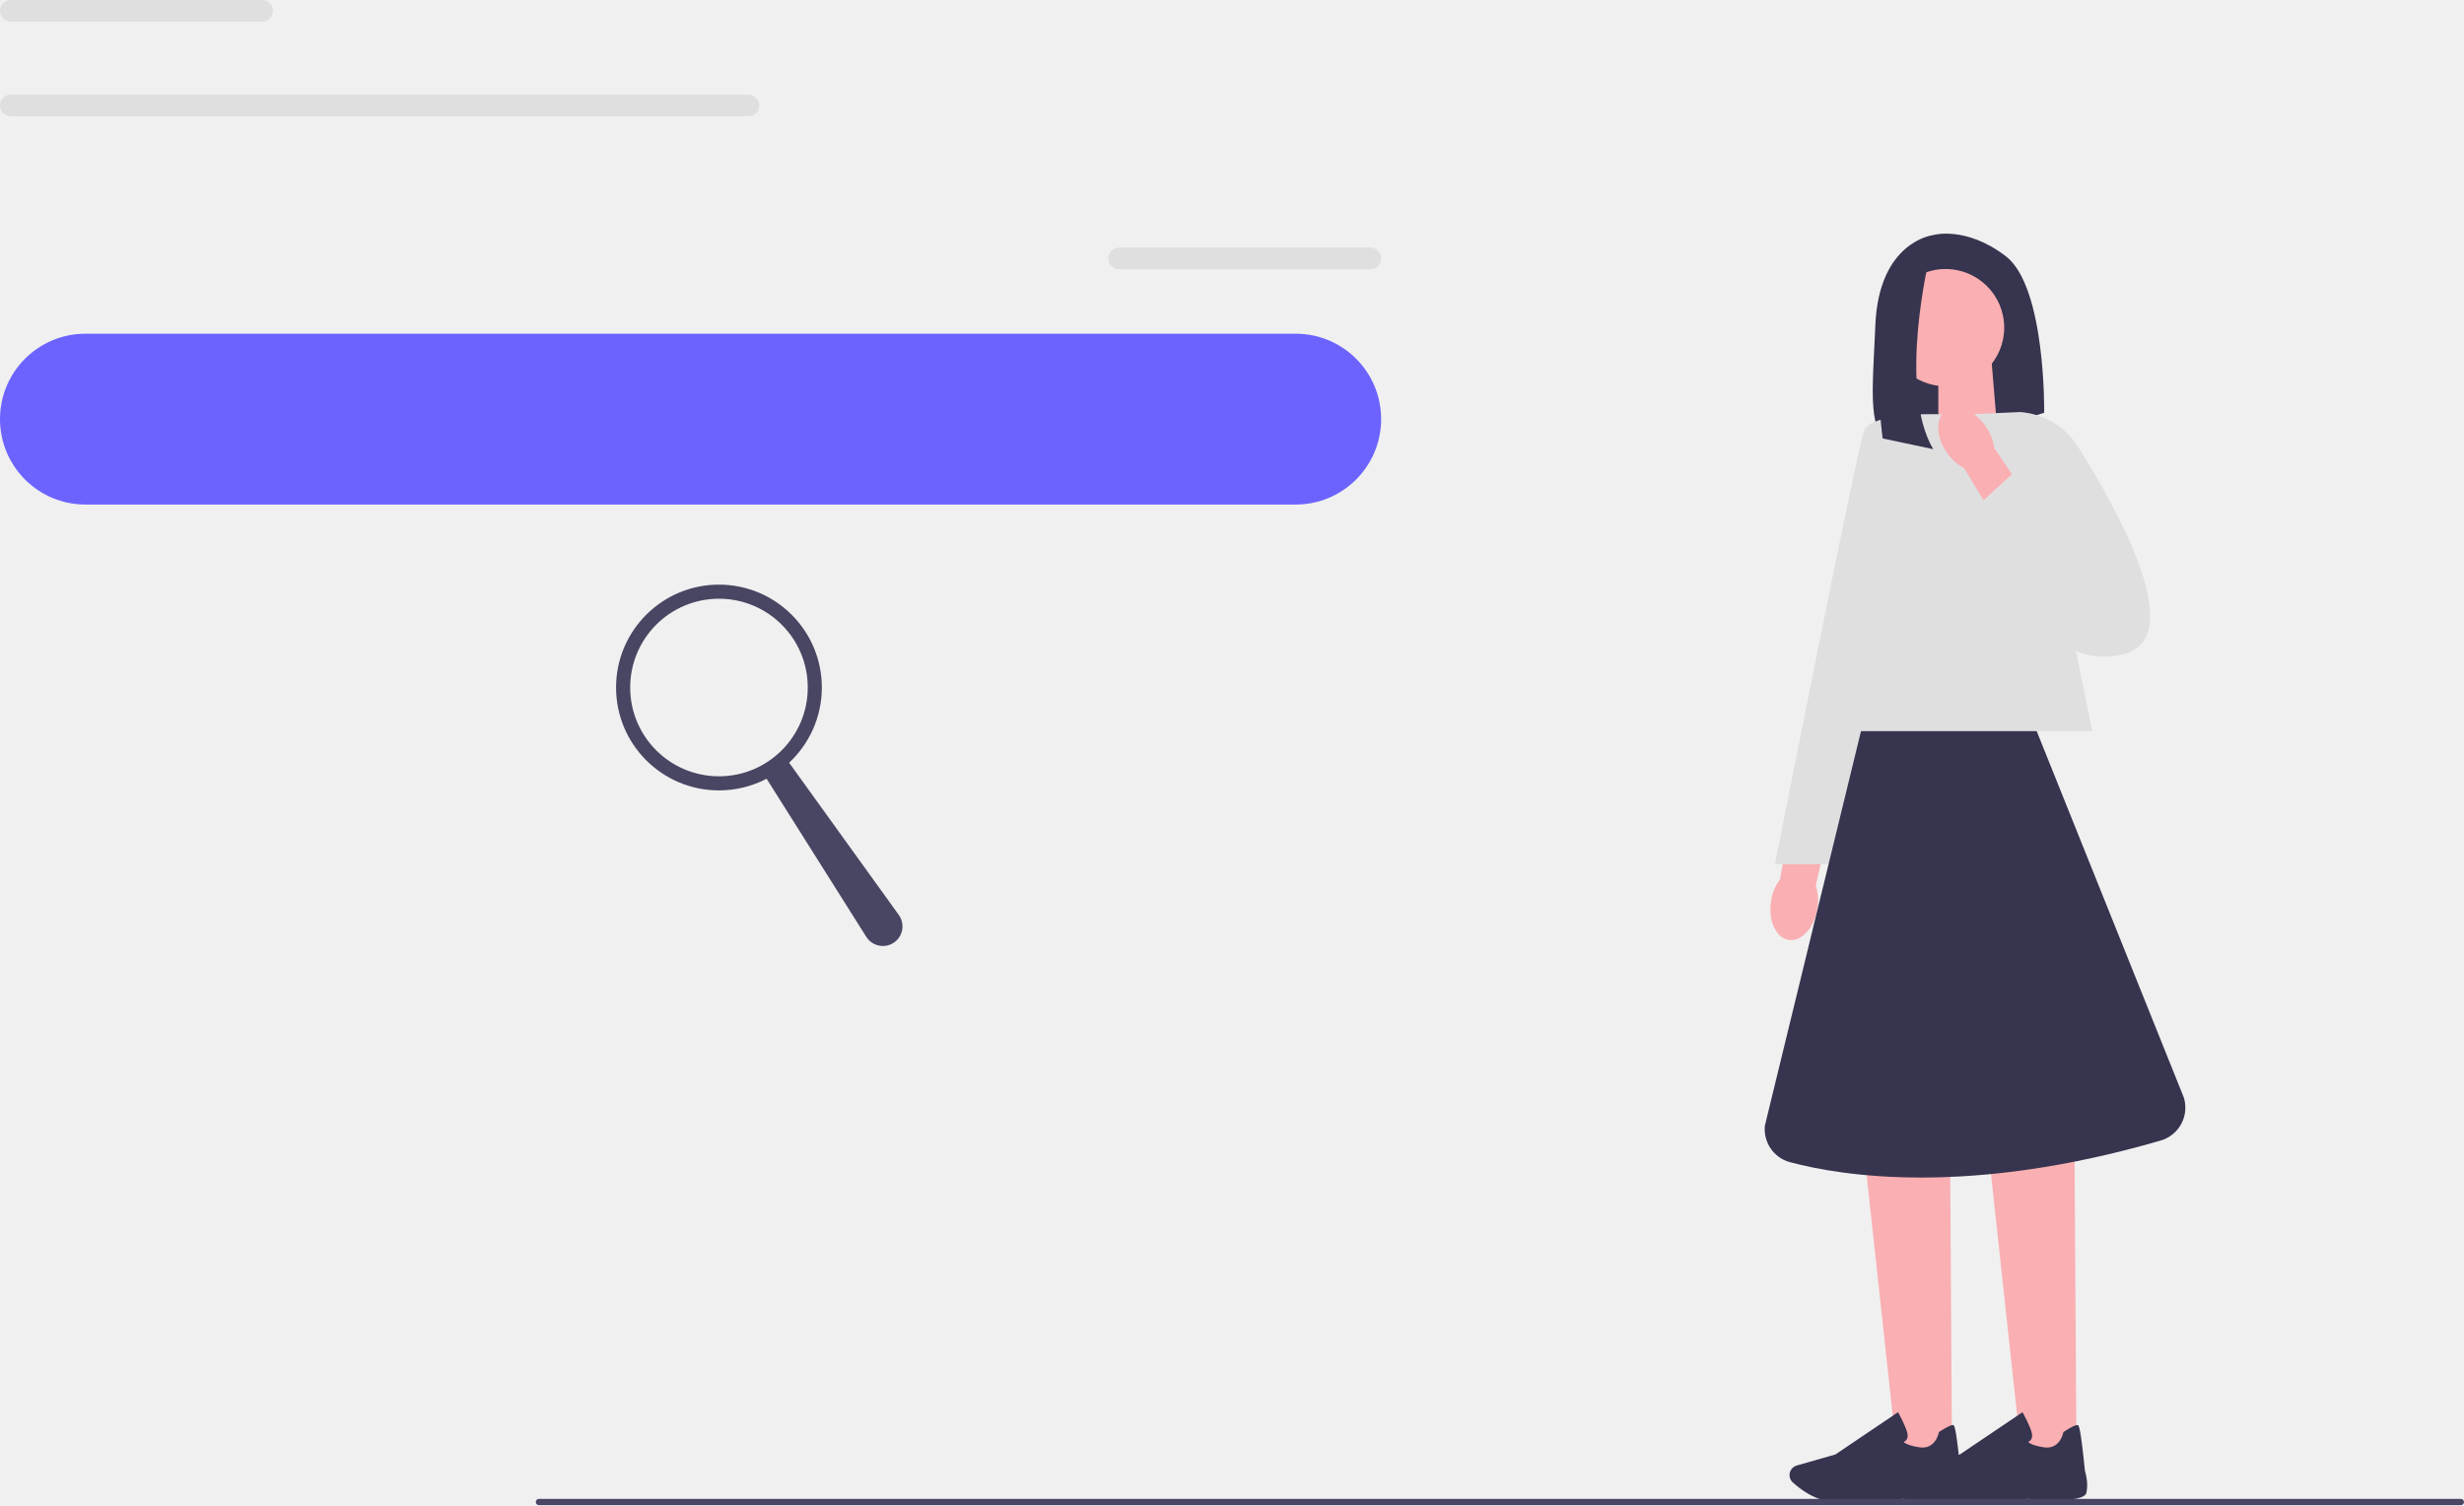
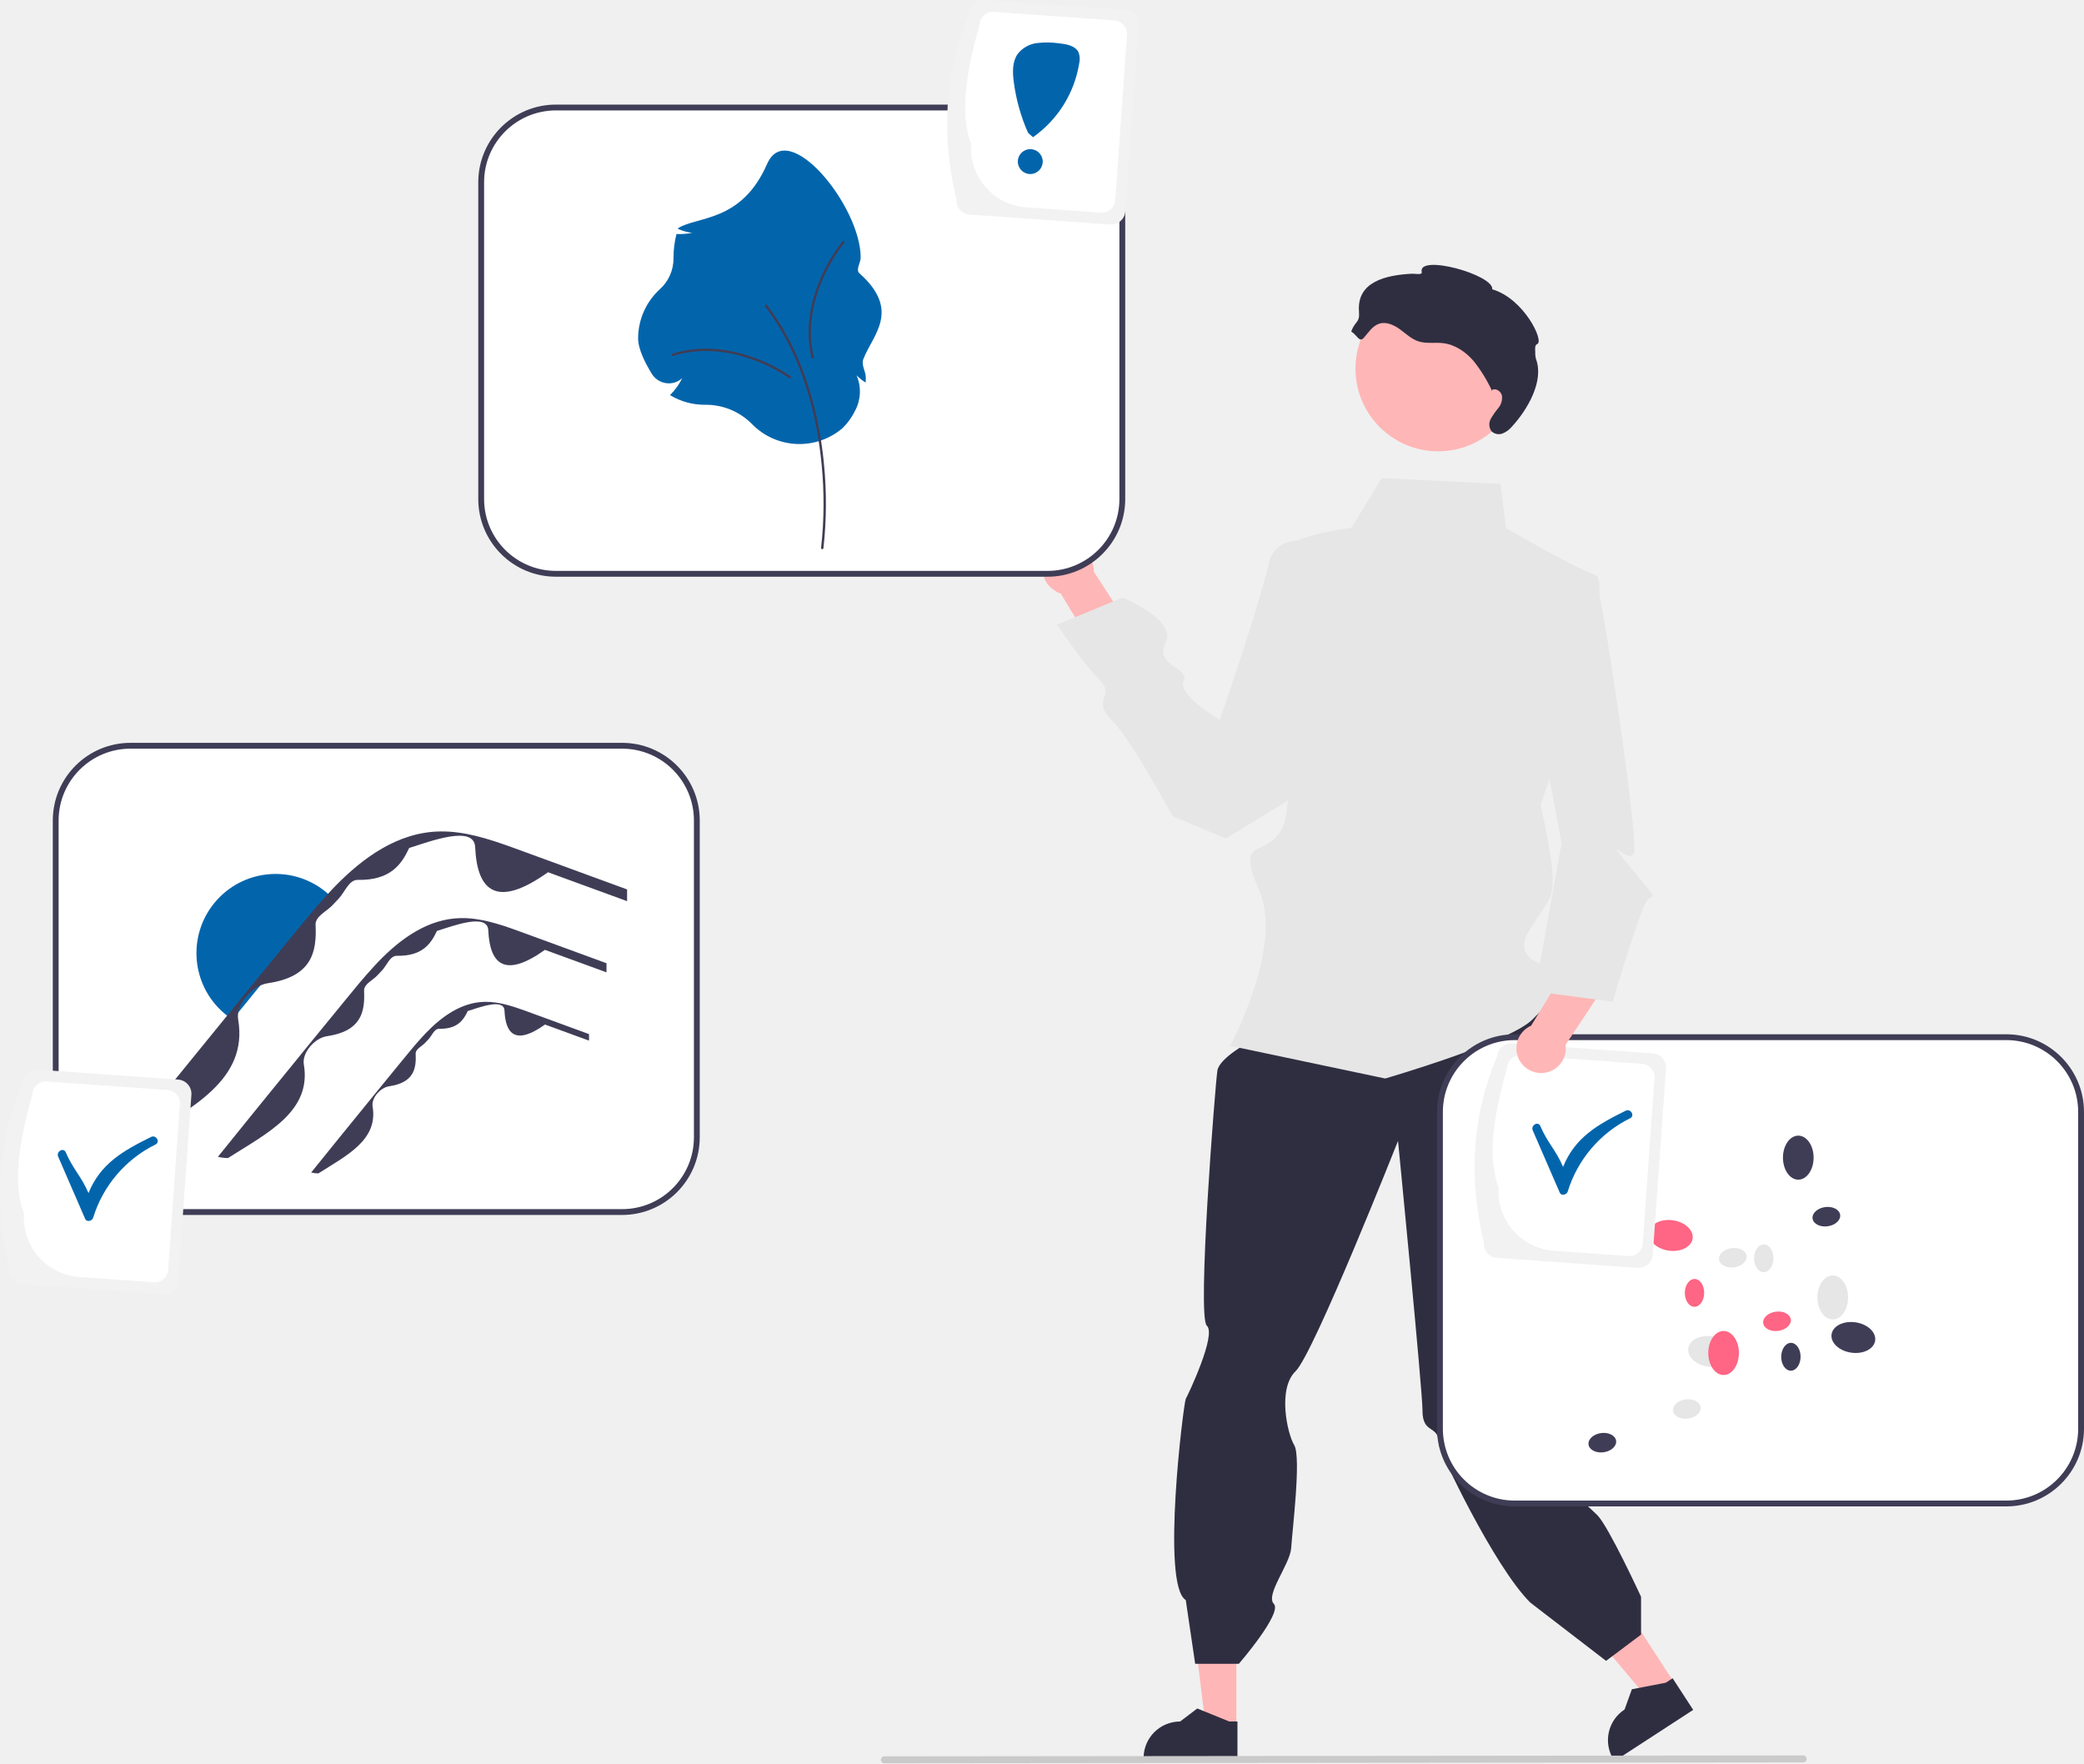
- <svg xmlns="http://www.w3.org/2000/svg" width="934.98" height="571.14" viewBox="0 0 934.98 571.14">
-   <path d="m733.52,89.21s-20.58,2.32-21.91,34.19c-1.11,26.56-3.37,41.36,7.44,46.9,3.86,1.98,8.4,2.15,12.53.8l44.1-14.5s.66-47.8-14.61-59.42-27.55-7.97-27.55-7.97h0Z" fill="#36344e" stroke-width="0" />
-   <polygon points="757.83 162.46 735.51 169.8 735.51 137.67 755.76 137.67 757.83 162.46" fill="#faafb2" stroke-width="0" />
-   <path id="uuid-ea0a1472-32fb-4242-948a-de51795c4bd3-46-44-46-72-78-43-43-112" d="m689.6,344.84c-1.21,7.36-6.12,12.64-10.96,11.79-4.85-.85-7.79-7.51-6.58-14.87.44-2.95,1.61-5.74,3.4-8.13l5.53-31.12,15.05,3.15-7.05,30.34c.93,2.87,1.14,5.9.61,8.84h0Z" fill="#faafb2" stroke-width="0" />
-   <polygon points="740.7 551.77 719.8 551.77 707.67 440.07 739.99 440.07 740.7 551.77" fill="#faafb2" stroke-width="0" />
-   <path d="m699.44,569.72c-2.2,0-4.16-.05-5.63-.19-5.55-.51-10.85-4.61-13.51-7-1.19-1.07-1.58-2.79-.96-4.27h0c.45-1.06,1.34-1.85,2.45-2.17l14.67-4.19,23.76-16.03.27.48c.1.18,2.43,4.38,3.21,7.22.3,1.08.22,1.98-.23,2.68-.31.48-.75.76-1.1.92.43.45,1.78,1.36,5.93,2.02,6.07.96,7.33-5.32,7.39-5.58l.04-.21.18-.12c2.88-1.86,4.66-2.7,5.27-2.52.38.11,1.02.31,2.74,17.41.17.54,1.38,4.47.56,8.24-.89,4.1-18.78,2.69-22.36,2.36-.1.01-13.49.96-22.67.96h-.01Z" fill="#36344e" stroke-width="0" />
-   <polygon points="787.93 551.77 767.02 551.77 754.9 440.07 787.21 440.07 787.93 551.77" fill="#faafb2" stroke-width="0" />
-   <path d="m746.67,569.72c-2.2,0-4.16-.05-5.63-.19-5.55-.51-10.85-4.61-13.51-7-1.19-1.07-1.58-2.79-.96-4.27h0c.45-1.06,1.34-1.85,2.45-2.17l14.67-4.19,23.76-16.03.27.48c.1.18,2.43,4.38,3.21,7.22.3,1.08.22,1.98-.23,2.68-.31.48-.75.76-1.1.92.43.45,1.78,1.36,5.93,2.02,6.07.96,7.33-5.32,7.39-5.58l.04-.21.18-.12c2.89-1.86,4.66-2.7,5.27-2.52.38.11,1.02.31,2.74,17.41.17.54,1.38,4.47.56,8.24-.89,4.1-18.78,2.69-22.36,2.36-.1.01-13.49.96-22.67.96h-.01Z" fill="#36344e" stroke-width="0" />
-   <polygon points="793.94 277.42 692.37 277.42 728.88 157.26 769.38 157.26 793.94 277.42" fill="#dfdfe0" stroke-width="0" />
-   <path d="m735.27,157.27s-25.23-.66-27.88,5.98-33.86,164.65-33.86,164.65h20.58l41.16-170.62h0Z" fill="#dfdfe0" stroke-width="0" />
-   <circle cx="738.27" cy="124.32" r="22.24" fill="#faafb2" stroke-width="0" />
-   <path d="m732.19,97.51s-12.24,49.7,1.37,72.93l-19.17-4.07s-7.43-54.39,7.51-64.28c0,0,10.29-4.58,10.29-4.58Z" fill="#36344e" stroke-width="0" />
-   <path d="m772.83,277.42h-66.66l-36.47,149.69c-.67,6.32,3.34,12.22,9.48,13.87,20.01,5.36,68.03,12.95,140.7-8.2,6.99-2.03,10.96-9.41,8.77-16.36l-55.82-139h0Z" fill="#36344e" stroke-width="0" />
-   <path d="m745.88,157.26l20.73-.91c8.98.68,17.1,5.56,21.91,13.17,14.65,23.16,42.06,71.97,17.59,78.66-32.26,8.81-47.89-40.24-47.89-40.24l-12.34-50.68h0Z" fill="#dfdfe0" stroke-width="0" />
-   <path id="uuid-298a271f-a3d1-4ea5-9ac1-ac2853dfa275-47-45-47-73-79-44-44-113" d="m738.77,171.8c-4.26-6.12-4.41-13.33-.35-16.1,4.07-2.77,10.82-.04,15.08,6.08,1.74,2.42,2.84,5.24,3.22,8.2l17.71,26.18-12.99,8.23-16.08-26.68c-2.67-1.41-4.93-3.44-6.59-5.91h0Z" fill="#faafb2" stroke-width="0" />
-   <polygon points="749.25 192.97 763.88 179.51 792.81 206.44 765.91 224.83 749.25 192.97" fill="#dfdfe0" stroke-width="0" />
-   <path d="m32.41,126.63h459.26c17.9,0,32.41,14.51,32.41,32.41h0c0,17.9-14.51,32.41-32.41,32.41H32.41c-17.9,0-32.41-14.51-32.41-32.41h0c0-17.9,14.51-32.41,32.41-32.41Z" fill="#6c63ff" stroke-width="0" />
-   <path d="m203.31,569.95c0,.66.53,1.19,1.19,1.19h729.29c.66,0,1.19-.53,1.19-1.19s-.53-1.19-1.19-1.19H204.5c-.66,0-1.19.53-1.19,1.19Z" fill="#484565" stroke-width="0" />
-   <path d="m424.62,93.95h95.35c2.28,0,4.12,1.84,4.12,4.11h0c0,2.27-1.84,4.11-4.12,4.11h-95.35c-2.28,0-4.12-1.84-4.12-4.11h0c0-2.27,1.84-4.11,4.12-4.11Z" fill="#dfdfe0" stroke-width="0" />
-   <path d="m4.12,0h95.35c2.28,0,4.12,1.84,4.12,4.11h0c0,2.27-1.84,4.11-4.12,4.11H4.12C1.84,8.23,0,6.39,0,4.11h0C0,1.84,1.84,0,4.12,0Z" fill="#dfdfe0" stroke-width="0" />
-   <path d="m4.12,35.91h279.87c2.28,0,4.12,1.84,4.12,4.12h0c0,2.27-1.84,4.11-4.12,4.11H4.12c-2.28,0-4.12-1.84-4.12-4.11h0c0-2.27,1.84-4.12,4.12-4.12Z" fill="#dfdfe0" stroke-width="0" />
-   <path d="m233.77,260.88c0,21.56,17.48,39.04,39.04,39.04,6.53,0,12.68-1.6,18.08-4.43l37.83,60c2.32,3.67,7.27,4.59,10.75,1.99h0c3.25-2.43,3.95-7.01,1.58-10.31l-41.61-57.75c7.63-7.13,12.41-17.28,12.41-28.54,0-21.56-17.48-39.04-39.04-39.04s-39.04,17.48-39.04,39.04Zm5.36,0c0-18.6,15.08-33.69,33.69-33.69s33.69,15.08,33.69,33.69c0,18.6-15.08,33.69-33.69,33.69-18.6,0-33.69-15.08-33.69-33.69Z" fill="#484662" stroke-width="0" />
+ <svg xmlns="http://www.w3.org/2000/svg" data-name="Layer 1" width="715.117" height="605.028" viewBox="0 0 715.117 605.028">
+   <path d="M287.196,403.373a25.667,25.667,0,0,0-25.638,25.638V537.735a25.667,25.667,0,0,0,25.638,25.638h168.725a25.667,25.667,0,0,0,25.638-25.638V429.011a25.667,25.667,0,0,0-25.638-25.638Z" transform="translate(-242.4415 -147.4859)" fill="#fff" />
+   <path d="M455.921,564.373H287.196a26.668,26.668,0,0,1-26.638-26.638V429.011a26.668,26.668,0,0,1,26.638-26.638h168.725a26.668,26.668,0,0,1,26.638,26.638V537.735A26.668,26.668,0,0,1,455.921,564.373Zm-168.725-160a24.666,24.666,0,0,0-24.638,24.638V537.735a24.666,24.666,0,0,0,24.638,24.638h168.725a24.666,24.666,0,0,0,24.638-24.638V429.011a24.666,24.666,0,0,0-24.638-24.638Z" transform="translate(-242.4415 -147.4859)" fill="#3f3d56" />
+   <path d="M356.728,455.82c-2.776,2.892-5.435,5.901-7.939,9.026-5.513,6.638-10.948,13.335-16.402,20.013-3.397,4.154-6.794,8.308-10.152,12.462a24.789,24.789,0,0,1-3.028-2.29,27.161,27.161,0,0,1,34.707-41.772A25.034,25.034,0,0,1,356.728,455.82Z" transform="translate(-242.4415 -147.4859)" fill="#0265ac" />
+   <path d="M457.622,452.666v4.03l-1.8-.66-25.33-9.26c-17.549,12.501-24.309,6.609-25-8.62-.35-7.709-15.28-2.02-22.64.29-2.633,5.635-6.422,11.159-17.64,10.95-3.064-.057-4.43,4.21-6.54,6.42-.69.73-1.38,1.46-2.06,2.19-2.04,2.22-6.023,3.84-5.88,6.84.449,9.384-1.294,17.787-16.4,20.01-5.315.782-11.052,7.195-10.16,12.46,3.535,20.859-16.414,30.363-33.46,41.27a19.536,19.536,0,0,1-4.43-.56q16.965-21.075,34.09-42.04.39-.48.78-.96c1.34-1.67,2.71-3.35,4.07-5.02q8.535-10.455,17.08-20.89c4.14-5.06,8.25-10.14,12.71-14.94.27-.31.55-.61.84-.92.43-.46.86-.91,1.3-1.38,9.69-10.01,21.78-18.86,36.26-19.1,8.52-.13,16.75,2.57,24.67,5.42,8.53,3.09,17.03,6.23,25.55,9.35Z" transform="translate(-242.4415 -147.4859)" fill="#3f3d56" />
+   <path d="M450.558,477.988v3.136l-1.401-.514-19.712-7.206c-13.657,9.729-18.918,5.143-19.455-6.708-.272-5.999-11.891-1.572-17.619.226-2.049,4.385-4.998,8.685-13.728,8.521-2.384-.045-3.448,3.276-5.09,4.996-.537.568-1.074,1.136-1.603,1.704-1.588,1.728-4.688,2.989-4.576,5.323.349,7.303-1.007,13.842-12.763,15.572-4.137.609-8.601,5.6-7.907,9.697,2.751,16.233-12.774,23.629-26.039,32.117a15.204,15.204,0,0,1-3.448-.436q13.202-16.401,26.529-32.716.304-.374.607-.747c1.043-1.3,2.109-2.607,3.167-3.907q6.642-8.136,13.292-16.257c3.222-3.938,6.42-7.891,9.891-11.627.21-.241.428-.475.654-.716.335-.358.669-.708,1.012-1.074,7.541-7.79,16.95-14.677,28.218-14.864,6.63-.101,13.035,2,19.199,4.218,6.638,2.405,13.253,4.848,19.883,7.276Z" transform="translate(-242.4415 -147.4859)" fill="#3f3d56" />
+   <path d="M444.558,502.309v2.242l-1.002-.367L429.462,499.032c-9.765,6.956-13.526,3.677-13.911-4.796-.195-4.29-8.502-1.124-12.598.161-1.465,3.135-3.573,6.21-9.816,6.093-1.705-.032-2.465,2.343-3.639,3.572-.384.406-.768.812-1.146,1.219-1.135,1.235-3.352,2.137-3.272,3.806.25,5.222-.72,9.897-9.126,11.134-2.958.435-6.15,4.004-5.653,6.933,1.967,11.607-9.133,16.895-18.618,22.964a10.872,10.872,0,0,1-2.465-.312q9.44-11.727,18.969-23.393l.434-.534c.746-.929,1.508-1.864,2.265-2.793q4.749-5.818,9.504-11.624c2.304-2.816,4.591-5.642,7.072-8.313.15-.172.306-.339.467-.512.239-.256.479-.506.723-.768,5.392-5.57,12.119-10.494,20.176-10.628,4.741-.072,9.32,1.43,13.727,3.016,4.746,1.719,9.476,3.467,14.217,5.203Z" transform="translate(-242.4415 -147.4859)" fill="#3f3d56" />
+   <path d="M617.82,343.706l14.378,22.161-11.342,9.241-14.379-23.922a9.332,9.332,0,0,1-2.328-1.212,8.473,8.473,0,1,1,9.842-13.767A9.013,9.013,0,0,1,617.82,343.706Z" transform="translate(-242.4415 -147.4859)" fill="#ffb6b6" />
+   <polygon points="574.749 577.747 565.967 583.457 539.765 552.303 552.725 543.876 574.749 577.747" fill="#ffb6b6" />
+   <path d="M823.456,734.192l-27.003,17.559-.222-.341a12.538,12.538,0,0,1,3.676-17.345l.001-0,2.499-6.949,11.636-2.242,2.357-1.533Z" transform="translate(-242.4415 -147.4859)" fill="#2f2e41" />
+   <polygon points="424.259 592.709 413.785 592.708 408.802 552.306 424.261 552.307 424.259 592.709" fill="#ffb6b6" />
+   <path d="M667.069,751.121l-32.21-.001v-.407A12.538,12.538,0,0,1,647.396,738.176h.001l5.884-4.464,10.977,4.464,2.812 0Z" transform="translate(-242.4415 -147.4859)" fill="#2f2e41" />
+   <path d="M775.12,490.891l-93.928,2.065-9.31,11.638s-10.98,5.728-11.697,10.235-7.052,84.531-3.626,87.544-6.495,23.82-7.224,25.089-8.582,63.9,0,69.05l3.224,21.861h15S682.585,700.984,679.561,697.831s5.625-13.635,5.956-19.255,3.489-31.115,1.042-35.203-5.754-19.428.453-25.376,35.155-79.029,35.155-79.029,8.412,85.678,8.392,92.405c-.026,8.749,5.72,4.419,5.72,12.099,0,1.552,18.708,41.434,31.28,53.901l26,20,12-9v-13s-11.121-24.121-15-28-18.203-15.754-18.203-21.185-6.743-7.323-2.208-14.524,2.984-10.304,1.432-13.407,16.293-100.861,16.293-100.861Z" transform="translate(-242.4415 -147.4859)" fill="#2f2e41" />
+   <path d="M757.336,313.499l-40.754-1.958L706.153,328.65s-30.46,3.057-26.104,14.514,8.137,79.481,1.979,89.304-15.608,1.68-7.392,20.881-10.068,52.984-10.068,52.984l53.198,11.217s42.672-12.414,50.431-20.172,14.741-13.965,10.086-16.293-17.845-3.879-10.862-14.741,7.836-10.36,7.797-17.594-4.12-25.159-4.12-25.159,26.78-75.956,18.713-78.824-30.589-16.117-30.589-16.117Z" transform="translate(-242.4415 -147.4859)" fill="#e6e6e6" />
+   <path d="M704.598,336.799s-23.373-11.107-26.821,4.137-16.758,53.486-16.758,53.486-14.744-8.536-12.414-13.19-10.286-5.361-6.207-13.19S627.658,352.526,627.658,352.526l-22.5,9.31s8.712,13.058,14.501,18.815-2.859,6.785,4.12,13.771,21.032,33.122,21.032,33.122l18.298,7.629,51.39-31.394Z" transform="translate(-242.4415 -147.4859)" fill="#e6e6e6" />
+   <circle cx="493.513" cy="126.477" r="28.383" fill="#ffb6b6" />
+   <path d="M754.444,281.255c1.348-.685,3.066.512,3.388,1.99a5.563,5.563,0,0,1-1.231,4.23,26.615,26.615,0,0,0-2.596,3.71,3.98,3.98,0,0,0,.247,4.272,3.567,3.567,0,0,0,3.73.787,7.968,7.968,0,0,0,3.235-2.338c5.426-5.887,11.087-15.66,8.313-23.171a7.336,7.336,0,0,1-.271-2.472c-.053-.956-.23-2.395.67-2.72,2.512-.907-4.536-15.589-15.414-18.784.53-5.013-25.641-12.224-24.212-5.931.257,1.13-2.271.516-3.428.579-8.879.481-18.907,2.712-18.099,13.003.313,3.985-1.335,3.066-2.659,6.838,2.062,1.229,2.738,3.925,4.328,2.126s2.947-4.052,5.226-4.807c2.426-.804,5.058.399,7.128,1.899s3.968,3.365,6.4,4.151c2.728.881,5.702.268,8.547.625,4.044.507,7.634,2.978,10.307,6.055a50.271,50.271,0,0,1,6.402,10.378" transform="translate(-242.4415 -147.4859)" fill="#2f2e41" />
+   <path d="M861.224,752.207l-315.358.307a1.191,1.191,0,0,1,0-2.381l315.358-.307a1.191,1.191,0,0,1,0,2.381Z" transform="translate(-242.4415 -147.4859)" fill="#cacaca" />
+   <path d="M762.196,503.373a25.667,25.667,0,0,0-25.638,25.638V637.735a25.667,25.667,0,0,0,25.638,25.638h168.725a25.667,25.667,0,0,0,25.638-25.638V529.011a25.667,25.667,0,0,0-25.638-25.638Z" transform="translate(-242.4415 -147.4859)" fill="#fff" />
+   <path d="M930.921,664.373H762.196a26.668,26.668,0,0,1-26.638-26.638V529.011a26.668,26.668,0,0,1,26.638-26.638h168.725a26.668,26.668,0,0,1,26.638,26.638V637.735A26.668,26.668,0,0,1,930.921,664.373Zm-168.725-160a24.666,24.666,0,0,0-24.638,24.638V637.735a24.666,24.666,0,0,0,24.638,24.638h168.725a24.666,24.666,0,0,0,24.638-24.638V529.011a24.666,24.666,0,0,0-24.638-24.638Z" transform="translate(-242.4415 -147.4859)" fill="#3f3d56" />
+   <ellipse cx="829.243" cy="611.212" rx="5.257" ry="7.557" transform="translate(-137.4367 1196.326) rotate(-81.72174)" fill="#e6e6e6" />
+   <ellipse cx="878.414" cy="606.414" rx="5.257" ry="7.557" transform="translate(-90.59685 1240.878) rotate(-81.72174)" fill="#3f3d56" />
+   <ellipse cx="815.778" cy="571.403" rx="5.257" ry="7.557" transform="translate(-109.5693 1148.925) rotate(-81.72174)" fill="#ff6584" />
+   <ellipse cx="798.568" cy="556.16" rx="4.776" ry="3.322" transform="translate(-6.05666 1203.014) rotate(-89.56675)" fill="#e6e6e6" />
+   <ellipse cx="791.322" cy="525.789" rx="4.776" ry="3.322" transform="translate(17.12314 1165.627) rotate(-89.56675)" fill="#3f3d56" />
+   <ellipse cx="847.667" cy="579.241" rx="4.776" ry="3.322" transform="translate(19.59186 1275.018) rotate(-89.56675)" fill="#e6e6e6" />
+   <ellipse cx="823.905" cy="591.105" rx="4.776" ry="3.322" transform="translate(-15.85392 1263.031) rotate(-89.56675)" fill="#ff6584" />
+   <ellipse cx="856.983" cy="613.032" rx="4.776" ry="3.322" transform="translate(-4.95389 1317.869) rotate(-89.56675)" fill="#3f3d56" />
+   <ellipse cx="628.902" cy="445.191" rx="5.257" ry="7.557" fill="#e6e6e6" />
+   <ellipse cx="617.074" cy="397.223" rx="5.257" ry="7.557" fill="#3f3d56" />
+   <ellipse cx="591.447" cy="464.247" rx="5.257" ry="7.557" fill="#ff6584" />
+   <ellipse cx="821.283" cy="630.959" rx="4.776" ry="3.322" transform="translate(-320.8768 -29.48112) rotate(-7.84498)" fill="#e6e6e6" />
+   <ellipse cx="792.271" cy="642.502" rx="4.776" ry="3.322" transform="translate(-322.7239 -33.33302) rotate(-7.84498)" fill="#3f3d56" />
+   <ellipse cx="837.053" cy="579.048" rx="4.776" ry="3.322" transform="translate(-313.6437 -27.81439) rotate(-7.84498)" fill="#e6e6e6" />
+   <ellipse cx="852.215" cy="600.854" rx="4.776" ry="3.322" transform="translate(-316.4782 -25.54085) rotate(-7.84498)" fill="#ff6584" />
+   <ellipse cx="869.152" cy="564.964" rx="4.776" ry="3.322" transform="translate(-311.421 -23.56499) rotate(-7.84498)" fill="#3f3d56" />
+   <path d="M433.196,184.373a25.667,25.667,0,0,0-25.638,25.638V318.735a25.667,25.667,0,0,0,25.638,25.638h168.725a25.667,25.667,0,0,0,25.638-25.638V210.011a25.667,25.667,0,0,0-25.638-25.638Z" transform="translate(-242.4415 -147.4859)" fill="#fff" />
+   <path d="M601.921,345.373H433.196a26.668,26.668,0,0,1-26.638-26.638V210.011a26.668,26.668,0,0,1,26.638-26.638h168.725a26.668,26.668,0,0,1,26.638,26.638V318.735A26.668,26.668,0,0,1,601.921,345.373Zm-168.725-160a24.665,24.665,0,0,0-24.638,24.638V318.735a24.665,24.665,0,0,0,24.638,24.638h168.725a24.665,24.665,0,0,0,24.638-24.638V210.011a24.665,24.665,0,0,0-24.638-24.638Z" transform="translate(-242.4415 -147.4859)" fill="#3f3d56" />
+   <path d="M500.375,292.881a22.225,22.225,0,0,0-15.944-6.508l-.236.001a22.767,22.767,0,0,1-11.477-3.099l-.363-.211.292-.301a22.191,22.191,0,0,0,3.913-5.541,6.71,6.71,0,0,1-5.416,1.749,6.871,6.871,0,0,1-5.044-3.231c-2.14-3.472-4.691-8.398-4.691-12.151a22.836,22.836,0,0,1,7.45-16.851,14.22,14.22,0,0,0,4.698-10.603l-.001-.284a32.252,32.252,0,0,1,.957-7.805l.065-.258.265.009a21.804,21.804,0,0,0,5.098-.427,17.209,17.209,0,0,1-4.572-1.216l-.285-.115.097-.292c6.675-4.133,21.742-1.993,30.487-22.001,7.091-16.224,32.112,14.402,32.112,32.105,0,1.806-1.788,4.193-.449,5.387,14.467,12.906,4.485,21.194,1.338,29.534-.747,1.979.872,4.151.872,6.291,0,.363-.009.738-.028,1.114l-.028.578-.482-.321a15.977,15.977,0,0,1-2.638-2.164,13.924,13.924,0,0,1-.442,12.02,21.286,21.286,0,0,1-4.359,6.088,22.762,22.762,0,0,1-31.189-1.498Z" transform="translate(-242.4415 -147.4859)" fill="#0265ac" />
+   <path d="M524.596,335.93a.41.41,0,0,0,.405-.352,137.192,137.192,0,0,0,.191-28.765c-1.414-15.094-5.956-36.836-19.562-54.691a.41.41,0,1,0-.652.497c13.488,17.702,17.993,39.283,19.398,54.271a136.265,136.265,0,0,1-.187,28.573.41.41,0,0,0,.406.468Z" transform="translate(-242.4415 -147.4859)" fill="#3f3d56" />
+   <path d="M513.493,277.308a.41.41,0,0,0,.241-.741,56.475,56.475,0,0,0-12.468-6.347c-6.879-2.518-17.339-4.801-28.107-1.374a.41.41,0,1,0,.248.781c10.548-3.357,20.818-1.111,27.577,1.363a55.548,55.548,0,0,1,12.268,6.24A.408.408,0,0,0,513.493,277.308Z" transform="translate(-242.4415 -147.4859)" fill="#3f3d56" />
+   <path d="M532.247,230.599a.41.41,0,0,0-.722-.294,56.474,56.474,0,0,0-7.228,11.978c-3.007,6.679-6.038,16.948-3.395,27.935a.41.41,0,1,0,.797-.192c-2.588-10.762.391-20.844,3.345-27.407a55.548,55.548,0,0,1,7.107-11.786A.408.408,0,0,0,532.247,230.599Z" transform="translate(-242.4415 -147.4859)" fill="#3f3d56" />
+   <path d="M570.615,215.881c-5.154-21.646-4.294-42.966,4.531-63.854a4.892,4.892,0,0,1,5.221-4.529L628.59,150.92a4.892,4.892,0,0,1,4.529,5.221l-4.531,63.854a4.892,4.892,0,0,1-5.221,4.529l-48.224-3.422A4.892,4.892,0,0,1,570.615,215.881Z" transform="translate(-242.4415 -147.4859)" fill="#f2f2f2" />
+   <path d="M575.682,196.857c-4.125-10.667-1.487-25.337,2.913-41.051a4.582,4.582,0,0,1,4.889-4.241l41.444,2.941a4.582,4.582,0,0,1,4.242,4.889l-4.032,56.821a4.582,4.582,0,0,1-4.889,4.241l-25.674-1.822A20.41,20.41,0,0,1,575.682,196.857Z" transform="translate(-242.4415 -147.4859)" fill="#fff" />
+   <circle cx="353.535" cy="55.447" r="4.274" fill="#0265ac" />
+   <path d="M612.58,165.541c-1.018-2.321-3.989-2.896-6.51-3.161a29.432,29.432,0,0,0-7.808-.12,9.913,9.913,0,0,0-6.626,3.773c-1.833,2.634-1.752,6.12-1.355,9.304a62.741,62.741,0,0,0,4.945,17.74l1.679,1.491a38.482,38.482,0,0,0,15.861-25.335A6.652,6.652,0,0,0,612.58,165.541Z" transform="translate(-242.4415 -147.4859)" fill="#0265ac" />
+   <path d="M245.615,582.881c-5.154-21.646-4.294-42.966,4.531-63.854a4.892,4.892,0,0,1,5.221-4.529L303.59,517.92a4.892,4.892,0,0,1,4.529,5.221l-4.531,63.854a4.892,4.892,0,0,1-5.221,4.529l-48.224-3.422A4.892,4.892,0,0,1,245.615,582.881Z" transform="translate(-242.4415 -147.4859)" fill="#f2f2f2" />
+   <path d="M250.682,563.857c-4.125-10.667-1.487-25.337,2.913-41.051a4.582,4.582,0,0,1,4.889-4.241l41.444,2.941a4.582,4.582,0,0,1,4.242,4.889l-4.032,56.821a4.582,4.582,0,0,1-4.889,4.241l-25.674-1.822A20.41,20.41,0,0,1,250.682,563.857Z" transform="translate(-242.4415 -147.4859)" fill="#fff" />
+   <path d="M294.288,537.604c-9.738,4.795-17.433,9.238-21.477,19.265-2.606-6.006-5.212-8.011-7.817-14.017-.766-1.767-3.352-.241-2.59,1.514q4.627,10.663,9.253,21.326c.544,1.254,2.402.764,2.742-.358a41.711,41.711,0,0,1,21.404-25.14C297.534,539.342,296.016,536.754,294.288,537.604Z" transform="translate(-242.4415 -147.4859)" fill="#0265ac" />
+   <path d="M751.615,573.881c-5.154-21.646-4.294-42.966,4.531-63.854a4.892,4.892,0,0,1,5.221-4.529L809.59,508.92a4.892,4.892,0,0,1,4.529,5.221l-4.531,63.854a4.892,4.892,0,0,1-5.221,4.529l-48.224-3.422A4.892,4.892,0,0,1,751.615,573.881Z" transform="translate(-242.4415 -147.4859)" fill="#f2f2f2" />
+   <path d="M756.682,554.857c-4.125-10.667-1.487-25.337,2.913-41.051a4.582,4.582,0,0,1,4.889-4.241l41.444,2.941a4.582,4.582,0,0,1,4.242,4.889l-4.032,56.821a4.582,4.582,0,0,1-4.889,4.241l-25.674-1.822A20.41,20.41,0,0,1,756.682,554.857Z" transform="translate(-242.4415 -147.4859)" fill="#fff" />
+   <path d="M800.288,528.604c-9.738,4.795-17.433,9.238-21.477,19.265-2.606-6.006-5.212-8.011-7.817-14.017-.766-1.767-3.352-.241-2.59,1.514q4.627,10.663,9.253,21.326c.544,1.254,2.402.764,2.742-.358a41.711,41.711,0,0,1,21.404-25.14C803.534,530.342,802.016,527.754,800.288,528.604Z" transform="translate(-242.4415 -147.4859)" fill="#0265ac" />
+   <path d="M767.836,499.429l13.228-21.617,13.403,5.834-14.799,22.357a8.484,8.484,0,1,1-11.832-6.574Z" transform="translate(-242.4415 -147.4859)" fill="#ffb6b6" />
+   <path d="M769.12,348.152s18.474-6.722,20.802-2.066,14.827,89.602,13.232,94.068-11.681-7.948-1.595,4.466,8.534,9.31,6.207,11.638-11.928,34.92-11.928,34.92L769.12,487.658l9.164-50.797L766.481,373.409Z" transform="translate(-242.4415 -147.4859)" fill="#e6e6e6" />
</svg>
